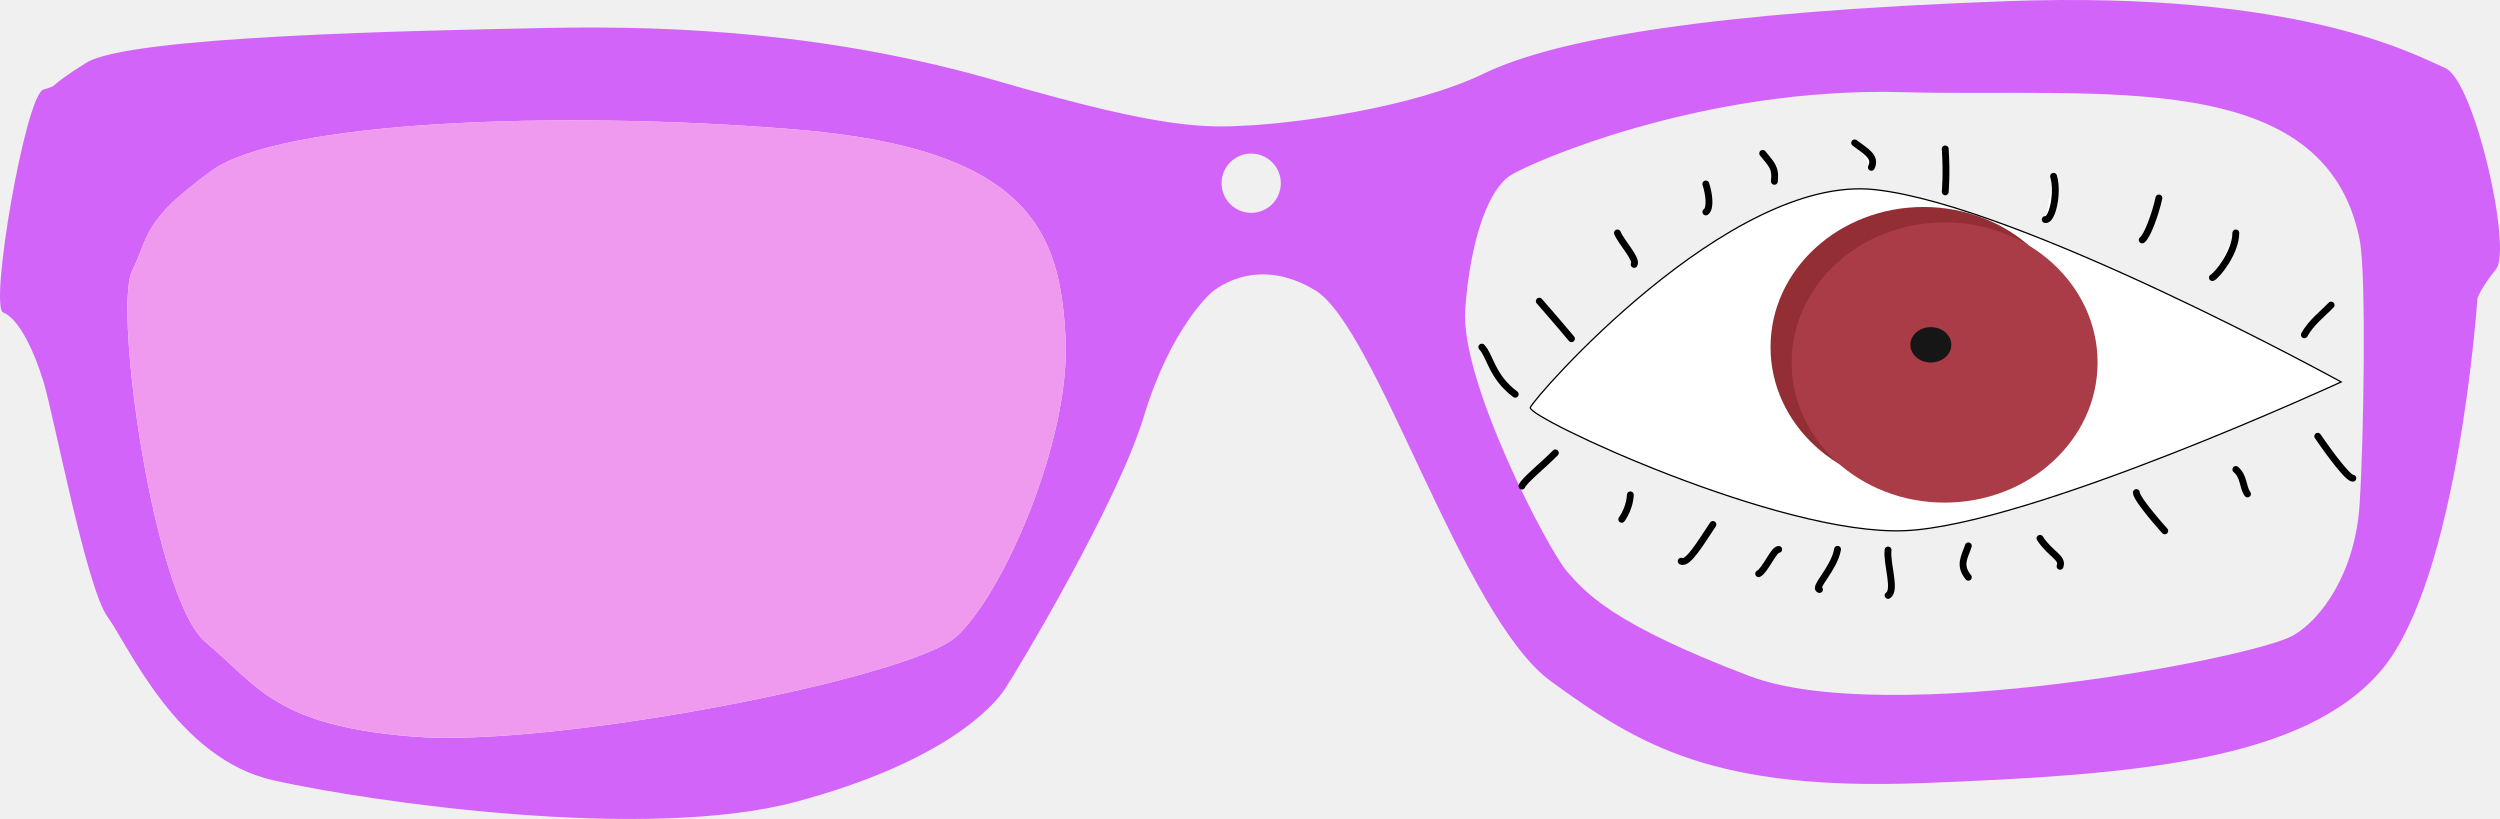
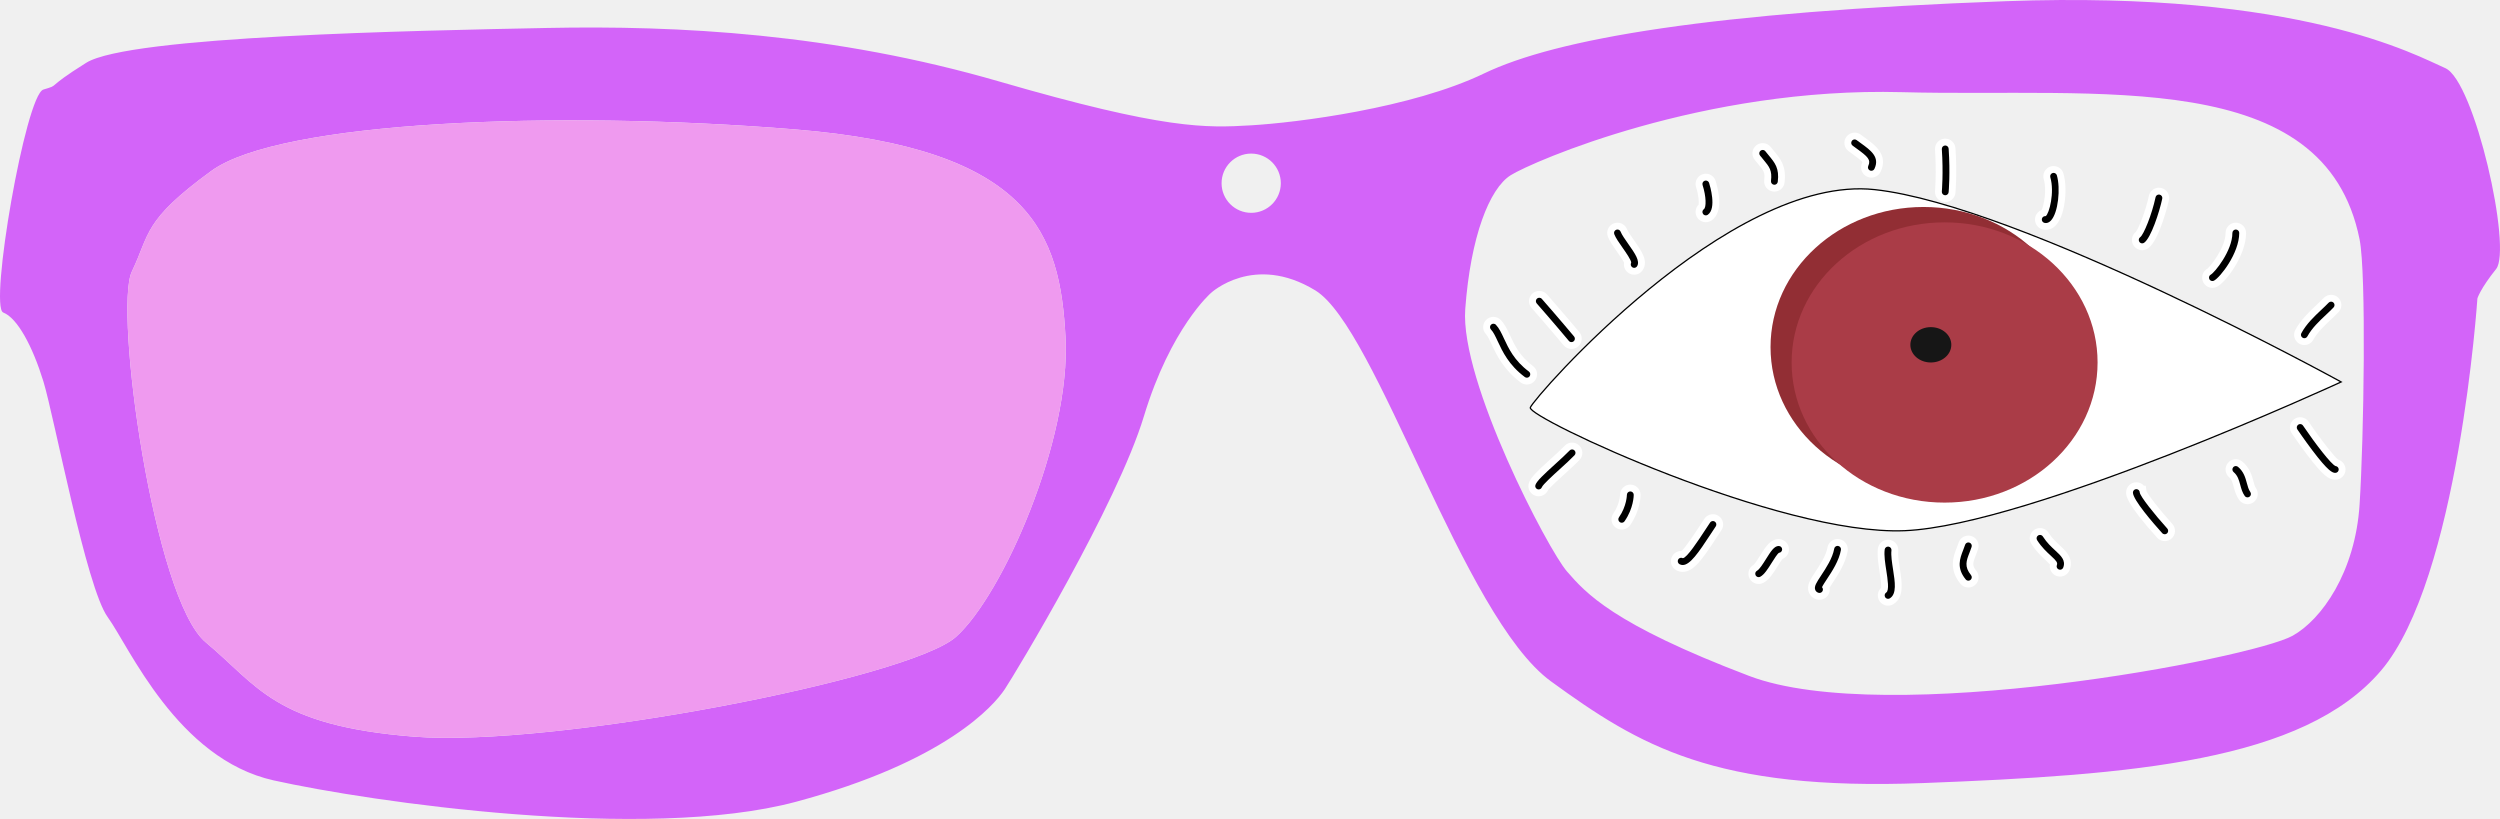
<svg xmlns="http://www.w3.org/2000/svg" id="Layer_1" data-name="Layer 1" viewBox="0 0 1463.278 479.347">
  <defs>
    <style>
      .cls-1 {
        fill: #ef9aef;
      }

-       .cls-2 {
+       .cls-2, .cls-3, .cls-4 {
+         fill: #fff;
+       }
+ 
+       .cls-5 {
        fill: #922e34;
      }

-       .cls-3 {
+       .cls-6 {
        fill: #aa3c47;
      }

+       .cls-7 {
+         fill: #d364f9;
+       }
+ 
+       .cls-8 {
+         fill: #161616;
+       }
+ 
+       .cls-3, .cls-9 {
+         stroke: #fff;
+         stroke-width: 4px;
+       }
+ 
+       .cls-3, .cls-9, .cls-4 {
+         stroke-miterlimit: 10;
+       }
+ 
      .cls-4 {
-         fill: #d364f9;
-       }
- 
-       .cls-5 {
-         fill: #161616;
-       }
- 
-       .cls-6 {
-         stroke-linecap: round;
-         stroke-linejoin: round;
-         stroke-width: 4px;
-       }
- 
-       .cls-6, .cls-7 {
-         fill: #fff;
        stroke: #000;
-       }
- 
-       .cls-7 {
-         stroke-miterlimit: 10;
        stroke-width: .75px;
      }
    </style>
  </defs>
-   <path class="cls-4" d="m1431.247,39.878c-17.19-7.498-84.633-45.451-257.033-39.182-172.4,6.269-263.302,21.942-305.618,42.316-42.316,20.375-109.709,28.768-136.255,30.335s-50.251,2.578-147.422-25.633S396.846,14.801,320.049,16.369c-76.796,1.567-244.495,4.702-269.571,20.375-25.076,15.673-14.628,12.538-25.076,15.673C14.953,55.55-6.466,179.692,1.893,182.924c8.359,3.232,17.24,19.95,23.509,40.325s25.076,120.68,37.615,137.92c12.538,17.24,40.749,83.065,97.171,95.604s217.851,36.047,305.618,12.538c87.767-23.509,115.978-56.422,122.247-65.826,6.269-9.404,65.826-108.142,81.498-159.862s39.182-72.095,39.182-72.095c0,0,25.076-23.509,61.124-1.567,36.047,21.942,86.2,191.208,137.92,228.822,51.72,37.615,95.604,64.258,217.851,59.556,122.247-4.702,222.553-12.538,268.004-65.826s56.422-217.851,56.422-217.851c0,0,1.567-5.485,10.971-17.24,9.404-11.755-12.588-110.048-29.778-117.546Zm-871.677,332.865c-27.245,24.346-235.586,64.924-317.32,58.432-81.734-6.492-91.43-29.951-121.8-55.185-30.37-25.234-53.955-194.772-43.271-217.056,10.684-22.284,6.41-29.656,46.476-58.871,40.066-29.216,201.931-35.708,341.36-24.347s155.455,61.678,158.66,121.733c3.205,60.055-36.86,150.948-64.105,175.295Zm172.77-248.171c-9.575,0-17.338-7.762-17.338-17.338s7.763-17.338,17.338-17.338,17.338,7.762,17.338,17.338-7.763,17.338-17.338,17.338Zm648.754,170.734c-2.541,39.667-22.319,67.41-39.182,76.796-23.879,13.292-237.581,54.153-318.157,23.509-80.143-30.479-95.604-48.586-106.575-61.124-10.971-12.538-62.691-111.276-59.556-153.593,3.135-42.316,14.105-70.527,26.644-78.364,12.538-7.836,112.844-51.72,228.822-48.586,115.978,3.135,247.629-15.673,268.004,86.2,4.008,20.038,2.505,116.058,0,155.16Z" />
-   <path class="cls-1" d="m77.18,158.933c-10.684,22.284,12.901,191.822,43.271,217.056,30.37,25.234,40.066,48.693,121.8,55.185s290.075-34.085,317.32-58.432,67.31-115.24,64.105-175.295c-3.205-60.055-19.232-110.371-158.66-121.733-139.429-11.362-301.294-4.869-341.359,24.347s-35.792,36.588-46.476,58.871Z" />
-   <path class="cls-7" d="m1370.296,223.556s-182.01,83.989-255.402,87.06c-73.391,3.071-221.152-66.319-219.195-72.062s116.448-136.782,201.581-127.568,273.016,112.57,273.016,112.57Z" />
-   <path class="cls-6" d="m900.958,176.271c9.419,10.706,18.837,21.968,18.837,21.968" />
-   <path class="cls-6" d="m946.712,136.345c1.957,5.119,11.743,15.356,9.786,18.427" />
-   <path class="cls-6" d="m998.446,107.68c1.957,6.142,2.936,14.332,0,16.38" />
-   <path class="cls-6" d="m1031.717,89.768c4.893,6.142,7.828,8.19,6.85,16.38" />
-   <path class="cls-6" d="m1138.568,87.16c.979,14.332,0,25.13,0,25.13" />
-   <path class="cls-6" d="m1085.537,83.625c6.85,5.119,12.721,8.19,9.786,14.332" />
-   <path class="cls-6" d="m1263.634,115.87c-1.957,9.214-6.85,22.522-9.786,24.57" />
-   <path class="cls-6" d="m1308.647,136.345c0,11.261-10.764,24.655-13.7,26.148" />
-   <path class="cls-6" d="m1201.985,103.191c2.936,9.957-.979,26.337-4.893,25.314" />
-   <path class="cls-6" d="m1364.424,178.553c-4.893,5.119-11.743,10.237-15.657,17.404" />
-   <path class="cls-6" d="m1356.596,255.334s16.635,24.57,20.55,24.57" />
-   <path class="cls-6" d="m1308.647,274.785c4.893,4.095,3.914,10.237,6.85,14.332" />
-   <path class="cls-6" d="m1194.026,315.09c5.871,9.214,13.7,11.261,11.743,16.38" />
-   <path class="cls-6" d="m1250.423,288.291c0,3.996,16.635,22.423,16.635,22.423" />
-   <path class="cls-6" d="m1152.104,319.497c-1.957,6.093-5.871,11.212,0,18.378" />
-   <path class="cls-6" d="m1105.108,321.927c-.979,8.14,4.893,23.497,0,26.568" />
-   <path class="cls-6" d="m1075.552,321.512c-1.957,11.261-14.303,22.522-10.577,23.546" />
-   <path class="cls-6" d="m1041.107,321.57c-2.936-.099-7.828,12.186-11.743,14.233" />
-   <path class="cls-6" d="m1002.596,306.977c-6.85,10.237-14.678,23.546-18.592,21.499" />
-   <path class="cls-6" d="m954.244,289.629s0,7.166-5.021,14.332" />
-   <path class="cls-6" d="m910.377,265.059c-5.871,6.142-18.592,16.38-19.571,19.451" />
-   <path class="cls-6" d="m886.891,230.764c-13.7-10.196-14.678-22.481-19.571-27.599" />
-   <ellipse class="cls-2" cx="1125.851" cy="203.165" rx="89.537" ry="82.017" />
-   <ellipse class="cls-3" cx="1138.196" cy="212.166" rx="89.537" ry="82.017" />
-   <ellipse class="cls-5" cx="1130.143" cy="201.818" rx="11.987" ry="10.348" />
+   <path class="cls-7" d="m1431.247,39.878c-17.19-7.498-84.633-45.451-257.033-39.182-172.4,6.269-263.302,21.942-305.618,42.316-42.316,20.375-109.709,28.768-136.255,30.335s-50.251,2.578-147.422-25.633S396.846,14.801,320.049,16.369c-76.796,1.567-244.495,4.702-269.571,20.375-25.076,15.673-14.628,12.538-25.076,15.673C14.953,55.55-6.466,179.692,1.893,182.924c8.359,3.232,17.24,19.95,23.509,40.325s25.076,120.68,37.615,137.92c12.538,17.24,40.749,83.065,97.171,95.604s217.851,36.047,305.618,12.538c87.767-23.509,115.978-56.422,122.247-65.826,6.269-9.404,65.826-108.142,81.498-159.862s39.182-72.095,39.182-72.095c0,0,25.076-23.509,61.124-1.567,36.047,21.942,86.2,191.208,137.92,228.822,51.72,37.615,95.604,64.258,217.851,59.556,122.247-4.702,222.553-12.538,268.004-65.826s56.422-217.851,56.422-217.851c0,0,1.567-5.485,10.971-17.24,9.404-11.755-12.588-110.048-29.778-117.546Zm-871.677,332.865c-27.245,24.346-235.586,64.924-317.32,58.432-81.734-6.492-91.43-29.951-121.8-55.185-30.37-25.234-53.955-194.772-43.271-217.056,10.684-22.284,6.41-29.656,46.476-58.871,40.066-29.216,201.931-35.708,341.36-24.347s155.455,61.678,158.66,121.733c3.205,60.055-36.86,150.948-64.105,175.295Zm172.77-248.171c-9.575,0-17.338-7.762-17.338-17.338s7.763-17.338,17.338-17.338,17.338,7.762,17.338,17.338-7.763,17.338-17.338,17.338Zm648.754,170.734c-2.541,39.667-22.319,67.41-39.182,76.796-23.879,13.292-237.581,54.153-318.157,23.509-80.143-30.479-95.604-48.586-106.575-61.124-10.971-12.538-62.691-111.276-59.556-153.593,3.135-42.316,14.105-70.527,26.644-78.364,12.538-7.836,112.844-51.72,228.822-48.586,115.978,3.135,247.629-15.673,268.004,86.2,4.008,20.038,2.505,116.058,0,155.16Z" />
+   <path class="cls-1" d="m77.18,158.933c-10.684,22.284,12.901,191.822,43.271,217.056,30.37,25.234,40.066,48.693,121.8,55.185s290.075-34.085,317.32-58.432c27.245-24.347,67.31-115.24,64.105-175.295-3.205-60.055-19.232-110.371-158.66-121.733-139.429-11.362-301.294-4.869-341.359,24.347s-35.792,36.588-46.476,58.871Z" />
+   <path class="cls-4" d="m1370.296,223.556s-182.01,83.989-255.402,87.06c-73.391,3.071-221.152-66.319-219.195-72.062,1.957-5.743,116.448-136.782,201.581-127.568,85.134,9.214,273.016,112.57,273.016,112.57Z" />
+   <g>
+     <path class="cls-3" d="m900.958,176.271c9.419,10.706,18.837,21.968,18.837,21.968" />
+     <g>
+       <path d="m919.796,202.239c-1.188,0-2.307-.522-3.069-1.434-.092-.109-9.466-11.312-18.772-21.893-1.456-1.655-1.294-4.188.361-5.645.731-.644,1.669-.997,2.642-.997,1.151,0,2.246.495,3.005,1.359,8.579,9.753,17.212,20.028,18.855,21.988,1.461,1.747,1.235,4.274-.456,5.689-.717.601-1.628.932-2.565.932Z" />
+       <path class="cls-2" d="m900.957,174.271c.556-0,1.108.23,1.503.679,9.326,10.603,18.774,21.893,18.869,22.005.709.848.597,2.108-.251,2.817-.374.313-.829.466-1.282.466-.572,0-1.14-.244-1.535-.717-.094-.112-9.512-11.365-18.805-21.93-.729-.829-.648-2.093.181-2.823.38-.334.851-.498,1.32-.498m0-4h-0c-1.459 0-2.866.531-3.962,1.495-2.485,2.187-2.727,5.986-.542,8.469,9.205,10.465,18.646,21.742,18.737,21.852,1.146,1.37,2.824,2.153,4.606,2.153,1.406,0,2.774-.497,3.852-1.4,1.226-1.026,1.982-2.471,2.124-4.067s-.346-3.152-1.374-4.382l-.047-.056c-1.646-1.963-10.291-12.253-18.887-22.025-1.137-1.294-2.78-2.038-4.506-2.038h0Z" />
+     </g>
+   </g>
+   <g>
+     <path class="cls-3" d="m946.712,136.345c1.957,5.119,11.743,15.356,9.786,18.427" />
+     <g>
+       <path d="m956.496,158.773c-.762,0-1.505-.217-2.148-.628-1.57-1-2.214-2.918-1.65-4.622-.541-1.564-3.568-5.875-4.605-7.351-2.15-3.062-4.182-5.954-5.116-8.398-.382-.998-.352-2.085.084-3.061.437-.976,1.227-1.723,2.225-2.104.458-.175.938-.264,1.427-.264,1.647,0,3.149,1.033,3.737,2.571.58,1.518,2.498,4.249,4.19,6.658,4.397,6.262,7.871,11.208,5.232,15.348-.736,1.158-1.998,1.85-3.373,1.851h-.002Z" />
+       <path class="cls-2" d="m946.71,134.345c.805-0,1.565.489,1.87,1.286.668,1.749,2.576,4.465,4.422,7.093,3.968,5.65,7.102,10.112,5.183,13.124-.381.599-1.028.925-1.688.926-.368,0-.74-.102-1.073-.314-.902-.575-1.188-1.754-.664-2.674.144-1.396-3.216-6.179-5.03-8.762-2.077-2.958-4.039-5.751-4.885-7.963-.395-1.032.122-2.188,1.154-2.583.234-.09.475-.132.712-.132m0-4h-0c-.734 0-1.454.133-2.141.396-1.497.572-2.682,1.693-3.335,3.156-.654,1.463-.699,3.094-.126,4.591,1.023,2.676,3.124,5.667,5.348,8.834.868,1.236,3.302,4.701,4.136,6.386-.422,2.332.573,4.78,2.682,6.124.965.615,2.08.941,3.223.941,2.066-.002,3.957-1.04,5.063-2.779,3.356-5.267-.648-10.967-5.283-17.568-1.546-2.201-3.469-4.938-3.959-6.223-.883-2.308-3.135-3.858-5.606-3.858h0Z" />
+     </g>
+   </g>
+   <g>
+     <path class="cls-3" d="m998.446,107.68c1.957,6.142,2.936,14.332,0,16.38" />
+     <g>
+       <path d="m998.448,128.06c-1.309,0-2.536-.64-3.283-1.712-.611-.876-.845-1.938-.656-2.99.176-.983.699-1.848,1.483-2.456.449-.97.678-5.623-1.356-12.006-.325-1.017-.234-2.101.257-3.05.49-.949,1.32-1.651,2.338-1.976.394-.125.802-.189,1.214-.189,1.751,0,3.283,1.12,3.813,2.787,4.798,15.038.047,19.779-1.524,20.875-.673.47-1.464.719-2.285.719Z" />
+       <path class="cls-2" d="m998.444,105.68c.846-0,1.636.541,1.907,1.393.483,1.515,4.566,14.913-.762,18.628-.348.243-.747.359-1.142.359-.632,0-1.254-.298-1.643-.856-.632-.906-.409-2.153.497-2.785,1.445-1.008,1.427-7.266-.762-14.132-.336-1.052.245-2.177,1.298-2.513.201-.064.405-.095.605-.095m0-4h-0c-.618 0-1.231.096-1.821.284-1.527.487-2.773,1.54-3.508,2.963-.736,1.424-.872,3.05-.385,4.577,1.551,4.867,1.732,8.855,1.487,10.297-.873.863-1.458,1.971-1.678,3.204-.282,1.578.068,3.171.985,4.486,1.121,1.608,2.962,2.568,4.924,2.568,1.233,0,2.419-.373,3.431-1.079,3.517-2.452,4.947-7.106,4.249-13.832-.446-4.301-1.618-8.2-1.966-9.292-.794-2.497-3.092-4.177-5.718-4.177h0Z" />
+     </g>
+   </g>
+   <g>
+     <path class="cls-3" d="m1031.717,89.768c4.893,6.142,7.828,8.19,6.85,16.38" />
+     <g>
+       <path d="m1038.57,110.147c-.16,0-.317-.009-.479-.028-2.188-.261-3.757-2.256-3.496-4.446.641-5.359-.542-6.787-4.054-11.023-.613-.741-1.265-1.526-1.952-2.39-.666-.836-.966-1.881-.846-2.942.12-1.062.646-2.013,1.482-2.679.707-.561,1.591-.87,2.491-.87,1.227,0,2.368.549,3.13,1.507.652.819,1.27,1.563,1.846,2.259,3.855,4.653,6.895,8.32,5.848,17.087-.242,2.01-1.948,3.525-3.97,3.525Z" />
+       <path class="cls-2" d="m1031.716,87.768c.588-0,1.171.257,1.565.753.664.834,1.292,1.592,1.879,2.3,3.816,4.605,6.338,7.648,5.393,15.563-.122,1.016-.985,1.763-1.983,1.763-.08,0-.159-.004-.24-.014-1.097-.131-1.88-1.126-1.749-2.223.742-6.21-.9-8.193-4.5-12.537-.602-.726-1.246-1.504-1.928-2.36-.688-.864-.546-2.123.318-2.811.368-.292.808-.435,1.245-.435m0-4h-0c-1.35 0-2.676.463-3.734,1.303-1.257,1-2.047,2.428-2.227,4.02-.18,1.593.27,3.16,1.269,4.414.696.874,1.355,1.67,1.97,2.413,3.438,4.149,4.153,5.011,3.614,9.517-.392,3.286,1.962,6.278,5.247,6.67.232.028.474.042.714.042,3.033,0,5.593-2.272,5.955-5.286,1.149-9.623-2.295-13.779-6.284-18.592-.579-.699-1.187-1.432-1.829-2.239-1.144-1.438-2.856-2.262-4.695-2.262h0Z" />
+     </g>
+   </g>
+   <g>
+     <path class="cls-3" d="m1138.568,87.16c.979,14.332,0,25.13,0,25.13" />
+     <g>
+       <path d="m1138.57,116.29c-.117,0-.239-.005-.358-.016-2.199-.199-3.824-2.147-3.628-4.343.01-.107.936-10.703-.006-24.499-.15-2.2,1.518-4.113,3.718-4.263.086-.007.188-.011.289-.011,2.086,0,3.831,1.638,3.974,3.729.984,14.407.035,25.305-.006,25.761-.189,2.077-1.901,3.641-3.982,3.641Z" />
+       <path class="cls-2" d="m1138.584,85.159c1.041,0,1.907.814,1.979,1.865.979,14.326.037,25-.003,25.447-.095,1.039-.967,1.819-1.99,1.819-.06,0-.121-.003-.182-.008-1.101-.1-1.911-1.072-1.812-2.172.01-.106.952-10.824-.003-24.813-.075-1.102.757-2.056,1.858-2.131.051-.004.103-.006.153-.006m0-4c-.151,0-.304.006-.457.017-3.269.223-5.77,3.092-5.545,6.392.927,13.585.019,24.078.01,24.182-.295,3.295,2.143,6.216,5.436,6.514.186.016.367.025.542.025,3.122,0,5.69-2.346,5.974-5.456.104-1.168.988-11.766.01-26.083-.214-3.136-2.836-5.592-5.969-5.592h0Z" />
+     </g>
+   </g>
+   <g>
+     <path class="cls-3" d="m1085.537,83.625c6.85,5.119,12.721,8.19,9.786,14.332" />
+     <g>
+       <path d="m1095.322,101.958c-.6,0-1.18-.131-1.723-.391-.965-.461-1.692-1.27-2.048-2.277-.356-1.008-.299-2.093.162-3.058.859-1.799.806-2.604-6.025-7.542-.822-.595-1.676-1.212-2.545-1.861-.855-.64-1.411-1.574-1.564-2.631s.115-2.111.754-2.967c.754-1.006,1.952-1.605,3.207-1.605.868,0,1.695.275,2.393.795.8.598,1.587,1.167,2.346,1.717l.098.07c5.891,4.259,12.565,9.085,8.557,17.475-.662,1.383-2.079,2.276-3.61,2.276Z" />
+       <path class="cls-2" d="m1085.54,81.625c.416,0,.836.129,1.195.398.843.63,1.671,1.228,2.469,1.805,5.767,4.169,11.214,8.107,7.924,14.992-.344.718-1.06,1.138-1.806,1.138-.29,0-.583-.063-.861-.196-.997-.477-1.419-1.67-.942-2.667,1.699-3.556-.354-5.468-6.658-10.025-.814-.589-1.659-1.2-2.52-1.843-.885-.661-1.066-1.915-.405-2.799.393-.525.995-.803,1.604-.803m0-4h-0c-1.881 0-3.678.899-4.806,2.404-1.983,2.654-1.438,6.421,1.212,8.402.877.656,1.739,1.279,2.57,1.88,1.514,1.095,4.997,3.613,5.553,4.659-.023.077-.069.208-.161.4-.691,1.445-.778,3.074-.244,4.586.534,1.511,1.624,2.724,3.07,3.415.817.39,1.686.587,2.586.587,2.297,0,4.422-1.339,5.414-3.411,4.73-9.897-3.314-15.713-9.187-19.959l-.098-.071c-.751-.543-1.529-1.106-2.321-1.697-1.046-.781-2.287-1.194-3.59-1.194h0Z" />
+     </g>
+   </g>
+   <g>
+     <path class="cls-3" d="m1263.634,115.87c-1.957,9.214-6.85,22.522-9.786,24.57" />
+     <g>
+       <path d="m1253.85,144.44c-1.307,0-2.533-.639-3.282-1.71-1.262-1.81-.817-4.308.991-5.57,1.412-1.222,6.016-12.019,8.162-22.121.388-1.836,2.032-3.17,3.909-3.17.279,0,.56.03.834.088,2.157.459,3.54,2.586,3.081,4.744-1.269,5.974-6.329,23.476-11.408,27.019-.675.471-1.466.72-2.287.72Z" />
+       <path class="cls-2" d="m1263.63,113.87c.138-0.0.278.014.419.044,1.08.229,1.77,1.292,1.54,2.372-1.646,7.753-6.597,23.004-10.597,25.794-.349.243-.748.36-1.143.36-.632,0-1.253-.298-1.643-.856-.632-.906-.409-2.152.496-2.784,2.015-1.405,6.819-13.204,8.974-23.345.199-.94,1.027-1.585,1.953-1.585m0-4h-0c-2.816 0-5.284,2.001-5.866,4.758-1.992,9.376-6.099,19.235-7.582,21.064-2.517,1.941-3.091,5.549-1.255,8.182,1.124,1.609,2.964,2.567,4.923,2.567,1.232,0,2.419-.373,3.431-1.079,6.876-4.797,12.172-28.013,12.221-28.244.687-3.236-1.386-6.428-4.621-7.116-.412-.087-.832-.132-1.25-.132h0Z" />
+     </g>
+   </g>
+   <g>
+     <path class="cls-3" d="m1308.647,136.345c0,11.261-10.764,24.655-13.7,26.148" />
+     <g>
+       <path d="m1294.949,166.494c-1.514,0-2.88-.837-3.567-2.186-.999-1.968-.213-4.381,1.753-5.38,1.959-1.186,11.513-13.237,11.513-22.583,0-2.206,1.794-4,4-4s4,1.794,4,4c0,12.9-11.927,27.701-15.888,29.714-.56.285-1.186.435-1.811.435Z" />
+       <path class="cls-2" d="m1308.647,134.345c1.104,0,2,.896,2,2,0,11.94-11.218,26.113-14.794,27.931-.29.147-.6.218-.904.218-.729,0-1.432-.4-1.785-1.094-.5-.985-.107-2.189.877-2.689,2.096-1.066,12.606-13.846,12.606-24.366,0-1.104.896-2,2-2m0-4c-3.308,0-6,2.692-6,6,0,8.457-8.73,19.424-10.601,20.896-2.814,1.552-3.915,5.082-2.449,7.97,1.033,2.027,3.082,3.283,5.352,3.283.938,0,1.878-.225,2.717-.652,5.065-2.575,16.981-18.287,16.981-31.497,0-3.308-2.692-6-6-6h0Z" />
+     </g>
+   </g>
+   <g>
+     <path class="cls-3" d="m1201.985,103.191c2.936,9.957-.979,26.337-4.893,25.314" />
+     <g>
+       <path d="m1197.444,132.549c-.461,0-.919-.059-1.362-.174-1.035-.271-1.902-.928-2.441-1.85-.54-.922-.688-2-.417-3.034.405-1.554,1.698-2.695,3.252-2.938,1.337-2.186,3.975-12.423,1.674-20.23-.303-1.024-.188-2.106.323-3.044.511-.938,1.356-1.622,2.382-1.924.368-.108.748-.164,1.131-.164,1.763,0,3.34,1.181,3.837,2.872,2.403,8.151.877,23.442-4.038,28.511-1.582,1.633-3.233,1.976-4.34,1.976Z" />
+       <path class="cls-2" d="m1201.985,101.191c.863-0,1.662.563,1.918,1.435,2.212,7.502.859,22.003-3.555,26.555-1.058,1.091-2.109,1.368-2.904,1.368-.339,0-.631-.05-.857-.109-1.069-.28-1.709-1.373-1.429-2.441.235-.9,1.05-1.494,1.938-1.494.088,0,.176.006.264.018,2.089-1.402,5.308-13.944,2.707-22.766-.312-1.06.293-2.171,1.353-2.484.188-.055.378-.082.565-.082m0-4h-0c-.574 0-1.145.083-1.696.245-3.174.936-4.994,4.279-4.058,7.452,1.857,6.3.11,15.004-1.181,17.975-1.817.659-3.254,2.175-3.762,4.126-.405,1.546-.183,3.162.627,4.546.81,1.383,2.109,2.368,3.66,2.774.611.159,1.239.24,1.87.24,1.493,0,3.707-.448,5.777-2.584,3.603-3.715,4.906-10.667,5.361-14.48.699-5.851.385-11.829-.842-15.99-.744-2.532-3.111-4.304-5.755-4.304h0Zm-7.351,26.451h0c-0.0 0,0-0,0,0h0Z" />
+     </g>
+   </g>
+   <g>
+     <path class="cls-3" d="m1364.424,178.553c-4.893,5.119-11.743,10.237-15.657,17.404" />
+     <g>
+       <path d="m1348.765,199.956c-.669,0-1.332-.17-1.918-.491-.936-.511-1.618-1.357-1.919-2.383s-.184-2.106.329-3.045c3.134-5.736,7.849-10.177,12.009-14.096,1.533-1.443,2.977-2.803,4.268-4.153.749-.785,1.803-1.236,2.891-1.236,1.034,0,2.016.394,2.764,1.108.772.739,1.211,1.733,1.235,2.802.024,1.068-.37,2.082-1.108,2.854-1.424,1.491-2.944,2.922-4.553,4.438-3.919,3.691-7.96,7.497-10.485,12.119-.701,1.284-2.047,2.082-3.512,2.082Z" />
+       <path class="cls-2" d="m1364.424,176.553c.497-0.0.995.184,1.382.554.799.763.827,2.029.063,2.828-1.391,1.456-2.895,2.872-4.486,4.371-4.022,3.789-8.183,7.707-10.861,12.609-.363.665-1.049,1.041-1.757,1.041-.324,0-.652-.078-.957-.245-.97-.529-1.326-1.744-.796-2.714,2.982-5.46,7.576-9.786,11.629-13.604,1.553-1.462,3.019-2.843,4.338-4.223.392-.411.918-.618,1.445-.618m0-4c-1.632,0-3.213.677-4.339,1.857-1.251,1.309-2.677,2.651-4.186,4.072-4.273,4.025-9.111,8.582-12.397,14.598-.768,1.405-.944,3.027-.492,4.565.451,1.538,1.475,2.809,2.882,3.577.874.479,1.87.734,2.873.734,2.197,0,4.215-1.197,5.267-3.123,2.373-4.342,6.296-8.038,10.09-11.611,1.641-1.545,3.179-2.994,4.64-4.524,1.106-1.156,1.696-2.677,1.661-4.279-.036-1.603-.694-3.096-1.854-4.203-1.122-1.072-2.594-1.662-4.145-1.662h0Z" />
+     </g>
+   </g>
+   <g>
+     <path class="cls-3" d="m1346.321,250.215s16.635,24.57,20.55,24.57" />
+     <g>
+       <path d="m1366.871,278.785c-2.427,0-5.226-1.044-14.933-13.871-4.631-6.12-8.895-12.403-8.934-12.462-.595-.878-.813-1.943-.611-2.993.202-1.049.801-1.957,1.686-2.556.666-.45,1.44-.688,2.241-.688,1.33,0,2.568.657,3.313,1.758,7.986,11.793,15.936,21.615,17.987,22.883,1.854.354,3.25,2,3.25,3.929,0,2.206-1.794,4-4,4Z" />
+       <path class="cls-2" d="m1346.32,248.215c.641,0,1.271.308,1.657.879,7.263,10.725,16.563,22.769,19.045,23.696,1.034.077,1.849.94,1.849,1.994,0,1.104-.896,2-2,2-1.665,0-4.206-1.011-13.338-13.078-4.626-6.113-8.826-12.308-8.868-12.37-.619-.914-.38-2.158.535-2.777.344-.233.734-.344,1.12-.344m20.551,24.57h.002-.002m.202.023h0-0m-20.753-28.593h-0c-1.201 0-2.363.356-3.36,1.03-1.329.9-2.228,2.261-2.531,3.836-.303,1.574.025,3.172.924,4.499.031.046,4.322,6.371,8.99,12.541,9.437,12.47,12.848,14.664,16.528,14.664,3.308,0,6-2.692,6-6,0-2.716-1.844-5.058-4.372-5.774-2.125-1.72-9.316-10.504-17.209-22.159-1.117-1.65-2.975-2.636-4.969-2.636h0Z" />
+     </g>
+   </g>
+   <g>
+     <path class="cls-3" d="m1308.647,274.785c4.893,4.095,3.914,10.237,6.85,14.332" />
+     <g>
+       <path d="m1315.498,293.118c-1.287,0-2.503-.624-3.253-1.67-1.627-2.269-2.315-4.823-2.923-7.078-.71-2.635-1.323-4.91-3.244-6.519-1.689-1.415-1.914-3.942-.499-5.634.764-.911,1.882-1.433,3.068-1.433.936,0,1.847.331,2.565.932,3.853,3.226,4.95,7.297,5.832,10.567.475,1.759.921,3.414,1.702,4.504.622.868.869,1.927.695,2.98-.173,1.055-.747,1.978-1.616,2.601-.683.489-1.488.749-2.328.749Z" />
+       <path class="cls-2" d="m1308.648,272.785c.453,0,.908.153,1.283.466,3.369,2.82,4.333,6.398,5.185,9.557.521,1.934,1.014,3.76,2.006,5.145.644.897.438,2.146-.46,2.79-.353.253-.76.375-1.163.375-.623,0-1.236-.29-1.627-.835-1.416-1.974-2.027-4.241-2.618-6.434-.765-2.839-1.487-5.52-3.891-7.531-.847-.709-.958-1.97-.249-2.817.396-.472.963-.715,1.534-.715m0-4h-0c-1.78 0-3.456.782-4.599,2.146-2.125,2.54-1.789,6.331.746,8.454,1.371,1.148,1.856,2.758,2.596,5.505.652,2.419,1.391,5.161,3.23,7.725,1.123,1.567,2.947,2.503,4.877,2.503,1.261,0,2.469-.389,3.495-1.125,1.301-.932,2.163-2.318,2.423-3.9.26-1.581-.111-3.169-1.045-4.471-.569-.794-.969-2.279-1.394-3.852-.906-3.362-2.146-7.957-6.48-11.585-1.081-.903-2.448-1.399-3.851-1.399h0Z" />
+     </g>
+   </g>
+   <g>
+     <path class="cls-3" d="m1194.026,315.09c5.871,9.214,13.7,11.261,11.743,16.38" />
+     <g>
+       <path d="m1205.769,335.471c-.489,0-.971-.089-1.43-.266-.996-.381-1.786-1.128-2.223-2.104-.436-.976-.466-2.062-.084-3.061.032-.082.037-.118.037-.118-.145-.52-2.202-2.409-3.081-3.216-2.478-2.275-5.553-5.101-8.335-9.467-1.185-1.859-.637-4.337,1.222-5.523.646-.41,1.389-.626,2.149-.626,1.376,0,2.639.691,3.376,1.85,2.218,3.481,4.864,5.913,6.991,7.867,3.214,2.951,7.206,6.616,5.113,12.09-.589,1.539-2.09,2.573-3.736,2.573Z" />
+       <path class="cls-2" d="m1194.025,313.091c.661-0,1.308.326,1.689.924,2.362,3.707,5.119,6.238,7.333,8.272,3.188,2.927,6.198,5.691,4.591,9.896-.305.797-1.063,1.287-1.868,1.287-.238,0-.479-.043-.714-.133-1.032-.395-1.549-1.551-1.154-2.582.562-1.472-.206-2.443-3.56-5.522-2.387-2.192-5.357-4.92-8.001-9.068-.594-.932-.319-2.168.611-2.762.333-.211.705-.312,1.073-.312m0-4h-0c-1.141 0-2.254.324-3.218.936-2.795,1.783-3.617,5.499-1.84,8.288,2.923,4.587,6.24,7.634,8.663,9.86.45.413,1.604,1.472,2.244,2.169-.232,1.198-.091,2.437.417,3.575.654,1.463,1.839,2.584,3.336,3.156.685.263,1.407.396,2.142.396,2.47,0,4.722-1.551,5.604-3.859,2.578-6.743-2.357-11.273-5.622-14.271-2.154-1.979-4.587-4.215-6.665-7.476-1.105-1.737-2.998-2.774-5.062-2.774h0Z" />
+     </g>
+   </g>
+   <g>
+     <path class="cls-3" d="m1250.423,288.291c0,3.996,16.635,22.423,16.635,22.423" />
+     <g>
+       <path d="m1267.059,314.714c-1.131,0-2.214-.481-2.971-1.32-11.722-12.982-17.665-21.429-17.665-25.103,0-2.206,1.794-4,4-4,1.471,0,2.766.807,3.461,2h.291l.151,1.125c.047.209.077.424.09.643.493,1.796,7.236,10.696,15.61,19.976.716.792,1.08,1.816,1.026,2.884-.055,1.067-.521,2.049-1.315,2.765-.733.664-1.686,1.031-2.679,1.031Z" />
+       <path class="cls-2" d="m1250.423,286.291c1.097,0,1.988.884,2,1.978.001.007.002.015.003.022h-.003.003c.311,2.339,8.584,12.737,16.116,21.083.74.819.676,2.084-.145,2.824-.382.346-.861.516-1.339.516-.547,0-1.091-.223-1.485-.66-5.157-5.712-17.15-19.463-17.15-23.763,0-1.104.896-2,2-2m2.01,2h-.007.007m-2.01-6c-3.308,0-6,2.692-6,6,0,1.725,0,6.306,18.182,26.443,1.134,1.257,2.758,1.98,4.454,1.98,1.49,0,2.919-.551,4.024-1.55,1.185-1.07,1.886-2.543,1.968-4.143.082-1.601-.465-3.138-1.54-4.327-8.221-9.109-14.204-17.092-15.133-19.141-.02-.157-.045-.311-.076-.464l-.371-2.796h-1.045c-1.101-1.226-2.697-2-4.462-2h0Z" />
+     </g>
+   </g>
+   <g>
+     <path class="cls-3" d="m1152.104,319.497c-1.957,6.093-5.871,11.212,0,18.378" />
+     <g>
+       <path d="m1152.105,341.874c-1.204,0-2.331-.534-3.095-1.465-6.293-7.68-3.706-14.303-1.817-19.139.391-.998.788-2.017,1.103-2.997.534-1.662,2.063-2.779,3.806-2.779.417,0,.831.065,1.23.195,1.013.325,1.842,1.028,2.33,1.979s.578,2.034.251,3.051c-.395,1.227-.839,2.363-1.269,3.463-1.787,4.577-2.771,7.099.554,11.157,1.398,1.706,1.147,4.231-.559,5.629-.714.585-1.613.906-2.534.906Z" />
+       <path class="cls-2" d="m1152.101,317.495c.203,0,.41.031.614.097,1.052.338,1.631,1.464,1.293,2.516-.373,1.161-.807,2.271-1.227,3.346-1.856,4.754-3.198,8.189.869,13.153.7.854.575,2.114-.279,2.814-.372.305-.82.453-1.267.453-.578,0-1.152-.25-1.548-.732-5.551-6.774-3.399-12.283-1.501-17.144.397-1.018.809-2.069,1.144-3.113.272-.848,1.056-1.39,1.901-1.39m0-4h-0c-2.614 0-4.909,1.675-5.71,4.167-.296.923-.682,1.911-1.056,2.868-1.957,5.011-4.907,12.563,2.127,21.148,1.145,1.397,2.837,2.197,4.642,2.197,1.381,0,2.731-.482,3.801-1.358,1.241-1.017,2.01-2.454,2.169-4.049.158-1.595-.314-3.156-1.33-4.395-2.584-3.153-1.993-4.668-.237-9.163.42-1.074.896-2.292,1.309-3.578,1.012-3.15-.728-6.535-3.878-7.547-.59-.191-1.211-.289-1.838-.289h0Z" />
+     </g>
+   </g>
+   <g>
+     <path class="cls-3" d="m1105.108,321.927c-.979,8.14,4.893,23.497,0,26.568" />
+     <g>
+       <path d="m1105.11,352.495c-1.386,0-2.653-.7-3.39-1.872-1.142-1.819-.635-4.213,1.115-5.42.743-1.467-.285-8.059-.728-10.901-.7-4.479-1.422-9.104-.971-12.853.241-2.008,1.945-3.522,3.964-3.522.162,0,.325.01.489.029,1.056.127,2.003.66,2.663,1.5s.953,1.887.825,2.947c-.317,2.653.317,6.723.932,10.658,1.248,8,2.428,15.556-2.775,18.822-.641.4-1.375.611-2.125.611Z" />
+       <path class="cls-2" d="m1105.101,319.926c.081,0,.162.005.245.015,1.097.132,1.879,1.127,1.747,2.224-.351,2.924.306,7.134.941,11.205,1.144,7.33,2.224,14.254-1.863,16.819-.331.207-.698.306-1.062.306-.665,0-1.316-.332-1.696-.937-.587-.936-.305-2.17.631-2.758,1.855-1.164.805-7.897.038-12.814-.678-4.339-1.378-8.826-.96-12.298.122-1.015.985-1.762,1.979-1.762m0-4c-3.03,0-5.588,2.272-5.95,5.285-.484,4.022.26,8.786.979,13.392.362,2.324,1.172,7.52.917,9.474-2.089,1.92-2.581,5.121-1.022,7.607,1.107,1.761,3.007,2.811,5.085,2.811,1.125,0,2.226-.316,3.182-.914,6.324-3.97,4.988-12.54,3.695-20.827-.566-3.625-1.207-7.732-.922-10.112.191-1.59-.249-3.161-1.239-4.421-.99-1.26-2.411-2.059-4.002-2.25-.231-.029-.478-.044-.722-.044h0Z" />
+     </g>
+   </g>
+   <g>
+     <path class="cls-3" d="m1075.552,321.512c-1.957,11.261-14.303,22.522-10.577,23.546" />
+     <g>
+       <path d="m1064.977,349.059c-.358,0-.716-.049-1.062-.145-1.561-.43-2.771-1.511-3.317-2.968-1.119-2.974.708-5.74,3.735-10.324,2.696-4.085,6.39-9.678,7.278-14.795.335-1.921,1.994-3.314,3.944-3.314.221,0,.445.018.671.056,2.184.381,3.644,2.455,3.268,4.627-1.176,6.764-5.4,13.162-8.485,17.834-.746,1.129-1.699,2.573-2.291,3.604.299.779.346,1.644.116,2.482-.476,1.73-2.061,2.94-3.854,2.942h-.002Z" />
+       <path class="cls-2" d="m1075.555,319.513c.112,0,.225.009.34.028,1.088.189,1.816,1.225,1.628,2.313-1.104,6.35-5.195,12.547-8.184,17.072-1.108,1.679-2.442,3.7-2.901,4.766.458.491.657,1.2.467,1.895-.244.889-1.05,1.471-1.928,1.472-.175,0-.354-.023-.53-.072-.951-.262-1.653-.88-1.978-1.743-.76-2.02.765-4.328,3.532-8.52,2.794-4.231,6.62-10.027,7.58-15.555.17-.973,1.013-1.656,1.974-1.656m0-4h-0c-2.925 0-5.412,2.09-5.914,4.969-.818,4.709-4.378,10.101-6.978,14.038-3.144,4.762-5.416,8.203-3.938,12.132.774,2.061,2.473,3.59,4.66,4.191.516.143,1.053.216,1.591.216,2.695-.003,5.072-1.817,5.785-4.412.249-.908.281-1.836.112-2.722.573-.929,1.318-2.057,1.804-2.793,3.182-4.819,7.54-11.418,8.787-18.591.564-3.26-1.626-6.372-4.883-6.939-.355-.06-.692-.088-1.026-.088h0Z" />
+     </g>
+   </g>
+   <g>
+     <path class="cls-3" d="m1041.107,321.57c-2.936-.099-7.828,12.186-11.743,14.233" />
+     <g>
+       <path d="m1029.367,339.803c-1.495,0-2.854-.822-3.547-2.146-1.021-1.954-.264-4.375,1.69-5.397.954-.522,3.345-4.335,4.493-6.167,2.987-4.767,5.343-8.523,9.062-8.523l.164.003c2.218.076,3.95,1.93,3.876,4.133-.062,1.809-1.311,3.312-3.007,3.742-.762.816-2.59,3.734-3.311,4.884-2.425,3.869-4.716,7.523-7.568,9.017-.573.299-1.212.456-1.853.456Z" />
+       <path class="cls-2" d="m1041.065,319.569c.037,0,.073.001.109.002,1.104.038,1.969.963,1.932,2.066-.035,1.032-.846,1.854-1.852,1.928-.918.53-2.863,3.633-4.161,5.704-2.277,3.633-4.429,7.064-6.802,8.307-.296.154-.612.228-.925.228-.721,0-1.417-.39-1.774-1.073-.512-.979-.134-2.187.846-2.699,1.413-.739,3.549-4.147,5.266-6.886,2.751-4.389,4.749-7.576,7.361-7.576m-.025,4h.002-.002m.025-8c-4.826,0-7.571,4.38-10.75,9.452-.984,1.569-3,4.784-3.883,5.549-2.818,1.579-3.889,5.135-2.384,8.015,1.038,1.986,3.076,3.22,5.319,3.22.961,0,1.92-.235,2.774-.681,3.338-1.747,5.768-5.624,8.341-9.729.587-.936,2.001-3.194,2.813-4.234,2.181-.85,3.724-2.931,3.808-5.387.111-3.306-2.487-6.086-5.792-6.2-.102-.003-.173-.004-.247-.004h0Zm-14.685,15.043h0c-0,0,0-0,0,0h0Z" />
+     </g>
+   </g>
+   <g>
+     <path class="cls-3" d="m1002.596,306.977c-6.85,10.237-14.678,23.546-18.592,21.499" />
+     <g>
+       <path d="m984.91,332.713c-.95,0-1.879-.233-2.759-.693-1.955-1.023-2.713-3.444-1.691-5.398.694-1.324,2.053-2.146,3.548-2.146.312,0,.625.038.929.11,2.418-1.658,9.062-11.81,11.31-15.243,1.028-1.571,2.038-3.112,3.026-4.59.745-1.112,1.988-1.775,3.326-1.775.792,0,1.561.233,2.221.675.89.595,1.493,1.5,1.701,2.548.207,1.048-.006,2.114-.6,3.002-.974,1.455-1.967,2.973-2.966,4.499-7.722,11.797-12.716,19.013-18.045,19.013Z" />
+       <path class="cls-2" d="m1002.598,304.977c.382,0,.769.109,1.111.338.918.614,1.164,1.856.55,2.774-.982,1.468-1.984,2.999-2.992,4.539-7.159,10.938-12.083,18.085-16.356,18.085-.623,0-1.232-.152-1.832-.466-.979-.513-1.357-1.721-.846-2.699.358-.683,1.054-1.073,1.775-1.073.312,0,.629.073.924.227.012.001.023.001.035.001,2.306,0,9.227-10.572,12.953-16.266,1.016-1.552,2.025-3.095,3.015-4.573.386-.576,1.018-.888,1.664-.888m0-4h-0c-2.006,0-3.871.995-4.987,2.661-.994,1.485-2.007,3.033-3.026,4.59-1.994,3.047-7.689,11.747-10.283,14.255-.098-.005-.197-.007-.296-.007-2.241,0-4.279,1.232-5.318,3.216-1.534,2.933-.397,6.566,2.534,8.1,1.171.612,2.411.922,3.687.922,6.371,0,11.387-7.189,19.703-19.894,1.01-1.543,1.999-3.055,2.969-4.505,1.84-2.75,1.1-6.484-1.649-8.324-.994-.664-2.146-1.013-3.335-1.013h0Z" />
+     </g>
+   </g>
+   <g>
+     <path class="cls-3" d="m954.244,289.629s0,7.166-5.021,14.332" />
+     <g>
+       <path d="m949.22,307.961c-.826,0-1.62-.251-2.296-.727-.872-.61-1.457-1.527-1.642-2.58s.051-2.114.664-2.988c4.152-5.926,4.296-12.004,4.297-12.064.014-2.185,1.808-3.97,4-3.97,2.211.006,4,1.799,4,3.997,0,.344-.065,8.521-5.746,16.627-.746,1.067-1.972,1.705-3.277,1.705Z" />
+       <path class="cls-2" d="m954.249,287.632c1.103.003,1.994.895,1.994,1.997,0,.318-.062,7.885-5.384,15.479-.389.556-1.009.853-1.64.853-.396,0-.797-.117-1.146-.362-.905-.634-1.124-1.881-.49-2.785,4.567-6.519,4.659-13.124,4.659-13.19.007-1.101.9-1.991,2-1.991h.006m.005-4h-.011c-3.288,0-5.979,2.677-6,5.966-.001.019-.17,5.547-3.935,10.92-.92,1.312-1.273,2.904-.996,4.482.278,1.579,1.154,2.956,2.468,3.875,1.008.709,2.199,1.086,3.44,1.086,1.958,0,3.796-.957,4.917-2.56,5.935-8.469,6.106-16.845,6.106-17.772,0-3.298-2.684-5.988-5.984-5.997h-.005Z" />
+     </g>
+   </g>
+   <g>
+     <path class="cls-9" d="m920.162,265.059c-5.871,6.142-18.592,16.38-19.571,19.451" />
+     <g>
+       <path d="m900.583,288.474c-.428,0-.851-.069-1.259-.206-2.093-.711-3.207-2.894-2.544-4.973.893-2.802,4.765-6.414,12.104-13.086,3.077-2.797,6.259-5.688,8.388-7.914.749-.785,1.804-1.236,2.891-1.236,1.035,0,2.017.395,2.765,1.11.771.736,1.21,1.73,1.234,2.8.024,1.068-.37,2.082-1.109,2.854-2.314,2.422-5.604,5.413-8.786,8.305-2.762,2.51-9.218,8.379-9.918,9.742-.548,1.529-2.072,2.604-3.765,2.604Z" />
+       <path class="cls-2" d="m920.163,263.059c.497-0.0.995.184,1.382.555.799.763.827,2.029.063,2.827-2.268,2.372-5.531,5.339-8.688,8.208-3.938,3.58-9.891,8.99-10.425,10.474-.296.82-1.081,1.352-1.912,1.352-.207,0-.417-.033-.624-.103-1.032-.351-1.604-1.43-1.273-2.469.734-2.305,4.865-6.143,11.544-12.214,3.105-2.822,6.316-5.741,8.487-8.012.392-.411.919-.618,1.445-.618m0-4h-0c-1.631 0-3.213.677-4.338,1.856-2.078,2.173-5.233,5.041-8.284,7.814-7.812,7.102-11.614,10.662-12.665,13.96-.996,3.127.672,6.409,3.798,7.471.629.211,1.267.315,1.91.315,2.424,0,4.617-1.471,5.556-3.692,1.114-1.577,6.946-6.878,9.467-9.17,3.211-2.919,6.528-5.934,8.892-8.408,1.107-1.157,1.698-2.678,1.662-4.281-.036-1.603-.695-3.096-1.854-4.203-1.118-1.07-2.591-1.662-4.144-1.662h0Z" />
+     </g>
+   </g>
+   <g>
+     <path class="cls-3" d="m893.683,219.069c-13.7-10.196-14.678-22.481-19.571-27.599" />
+     <g>
+       <path d="m893.681,223.07c-.863,0-1.688-.272-2.384-.789-9.771-7.272-13.63-15.562-16.448-21.615-1.285-2.759-2.393-5.138-3.629-6.432-.737-.771-1.132-1.785-1.107-2.854.024-1.069.463-2.063,1.236-2.802.746-.715,1.729-1.109,2.763-1.109,1.088,0,2.142.452,2.893,1.239,2.15,2.248,3.516,5.184,5.098,8.582,2.595,5.573,5.823,12.508,13.97,18.57,1.769,1.316,2.137,3.827.821,5.597-.752,1.01-1.952,1.612-3.212,1.612Z" />
+       <path class="cls-2" d="m874.112,189.469c.527-0,1.052.207,1.445.619,1.922,2.01,3.225,4.808,4.731,8.046,2.689,5.776,6.037,12.967,14.589,19.331.886.659,1.069,1.912.41,2.799-.393.527-.995.806-1.606.806-.415,0-.833-.129-1.192-.396-9.363-6.969-13.099-14.993-15.826-20.853-1.358-2.917-2.531-5.437-3.996-6.97-.764-.798-.735-2.064.063-2.827.388-.371.885-.555,1.382-.555m0-4h-0c-1.553 0-3.026.592-4.148,1.666-1.156,1.104-1.815,2.597-1.851,4.2-.036,1.603.555,3.124,1.664,4.283,1.006,1.053,2.099,3.401,3.257,5.887,2.746,5.899,6.892,14.805,17.067,22.378,1.048.778,2.285,1.187,3.581,1.187,1.888,0,3.688-.904,4.815-2.417,1.975-2.657,1.422-6.422-1.231-8.396-7.74-5.76-10.721-12.162-13.35-17.81-1.587-3.411-3.087-6.633-5.467-9.123-1.122-1.177-2.704-1.854-4.336-1.854h0Z" />
+     </g>
+   </g>
+   <ellipse class="cls-5" cx="1125.851" cy="203.165" rx="89.537" ry="82.017" />
+   <ellipse class="cls-6" cx="1138.196" cy="212.166" rx="89.537" ry="82.017" />
+   <ellipse class="cls-8" cx="1130.143" cy="201.818" rx="11.987" ry="10.348" />
</svg>
